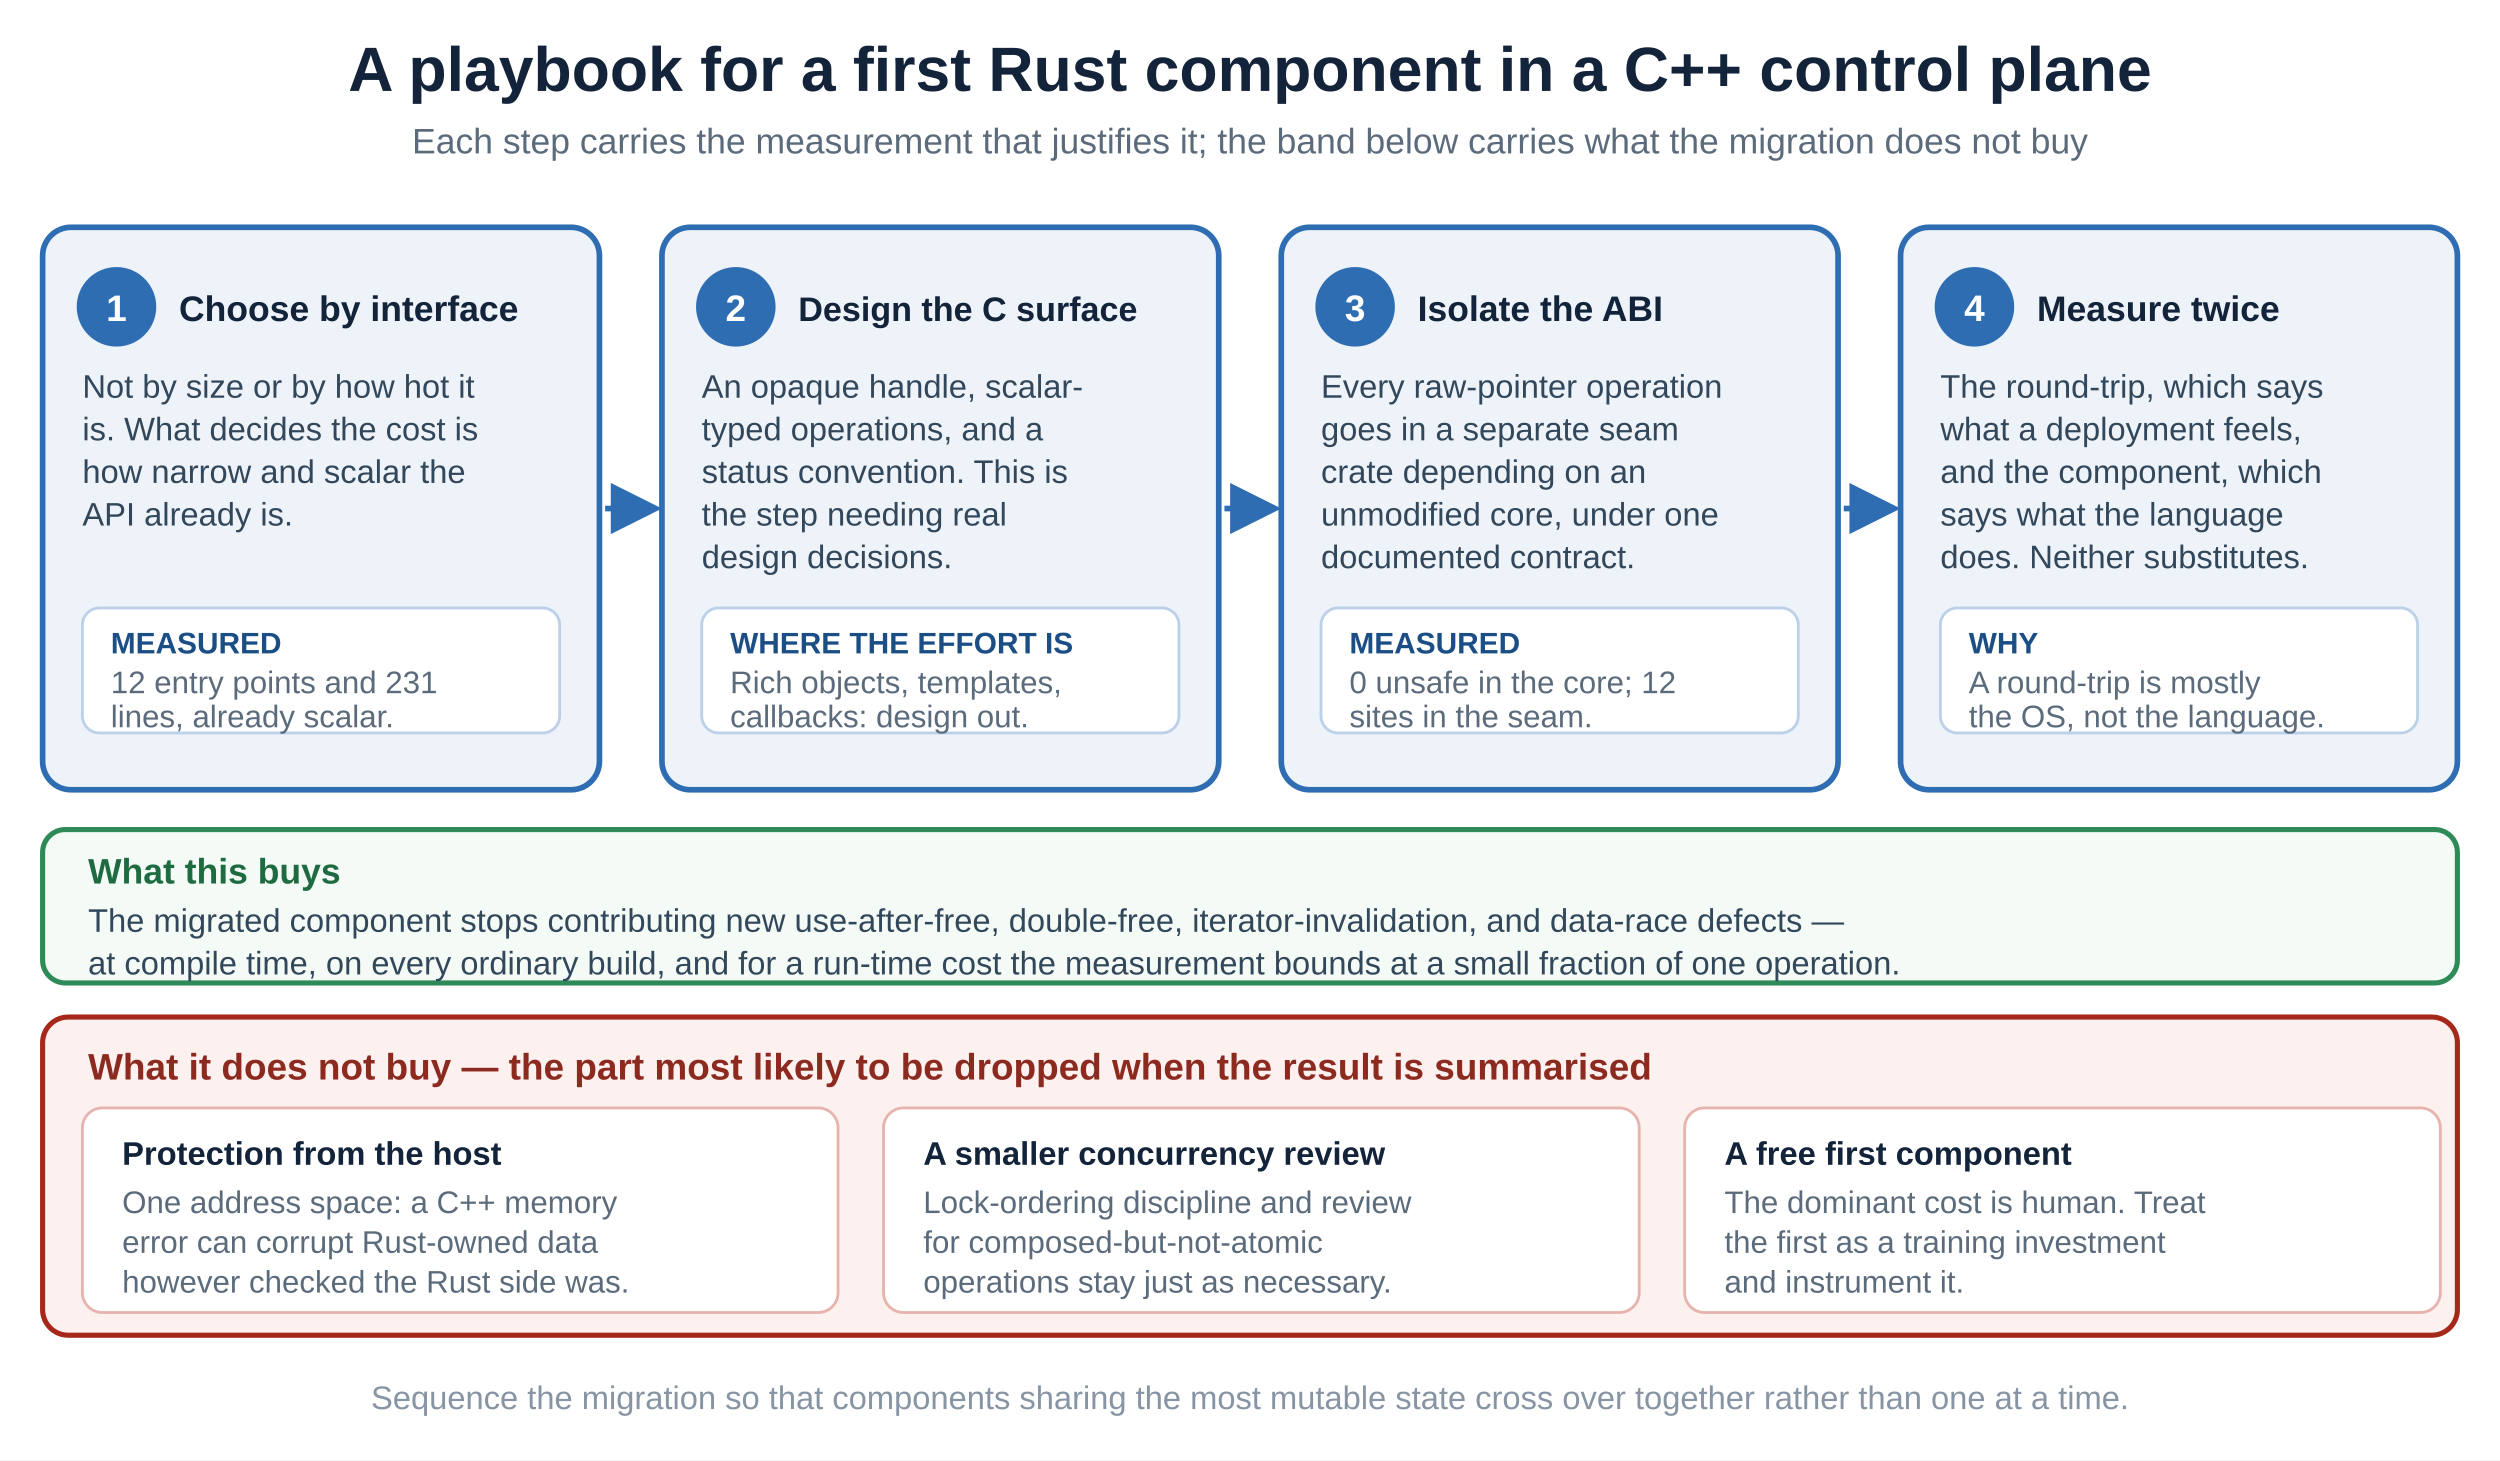
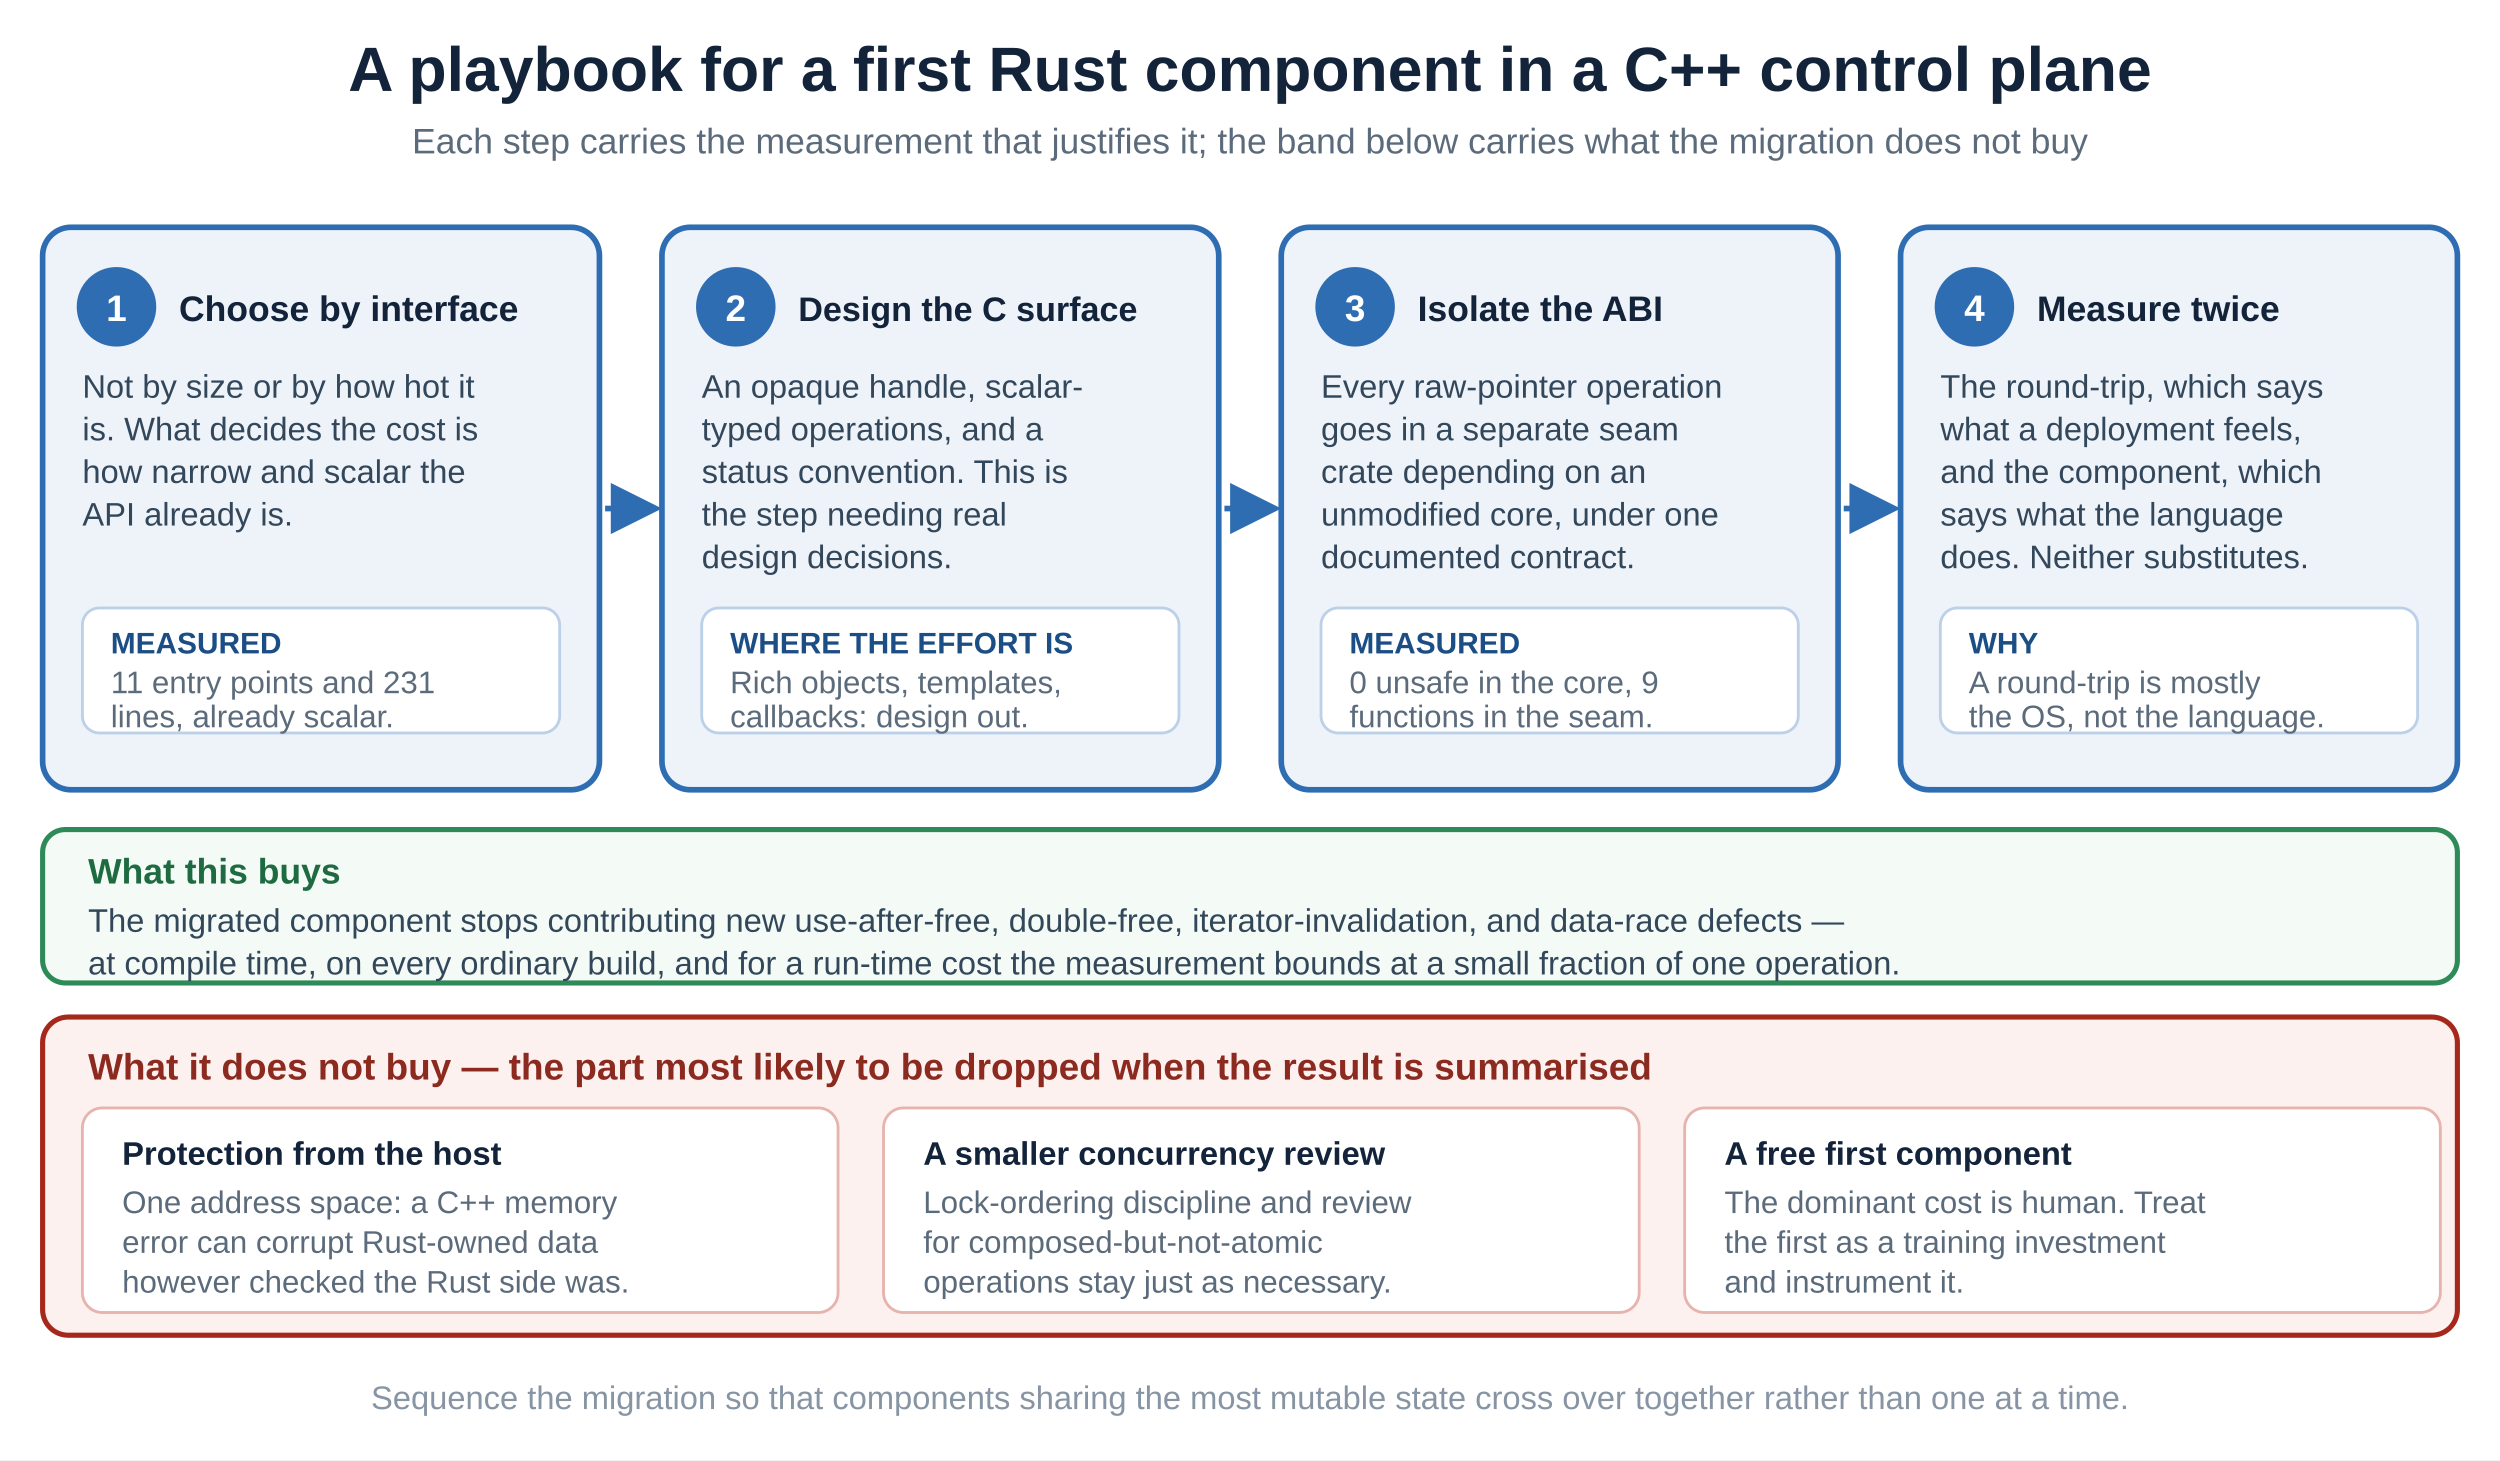
<svg xmlns="http://www.w3.org/2000/svg" viewBox="0 0 880 514" width="880" height="514" font-family="'Segoe UI','Helvetica Neue',Arial,sans-serif">
  <defs>
    <marker id="pk" markerWidth="9" markerHeight="9" refX="7" refY="4.5" orient="auto">
      <path d="M0,0 L9,4.5 L0,9 z" fill="#2f6db3" />
    </marker>
  </defs>
  <rect x="0" y="0" width="880" height="514" fill="#ffffff" />
  <text x="440" y="32" text-anchor="middle" font-size="22" font-weight="700" fill="#12233a">A playbook for a first Rust component in a C++ control plane</text>
  <text x="440" y="54" text-anchor="middle" font-size="12.5" fill="#5b6b7b">Each step carries the measurement that justifies it; the band below carries what the migration does not buy</text>
  <rect x="15" y="80" width="196" height="198" rx="10" fill="#eef3fa" stroke="#2f6db3" stroke-width="2" />
  <circle cx="41" cy="108" r="14" fill="#2f6db3" />
  <text x="41" y="113" text-anchor="middle" font-size="13" font-weight="700" fill="#ffffff">1</text>
  <text x="63" y="113" font-size="12.5" font-weight="700" fill="#12233a">Choose by interface</text>
  <g font-size="11.5" fill="#33475b">
    <text x="29" y="140">Not by size or by how hot it</text>
    <text x="29" y="155">is. What decides the cost is</text>
    <text x="29" y="170">how narrow and scalar the</text>
    <text x="29" y="185">API already is.</text>
  </g>
  <rect x="29" y="214" width="168" height="44" rx="6" fill="#ffffff" stroke="#bcd0e8" />
  <text x="39" y="230" font-size="10.5" font-weight="700" fill="#1c4e86">MEASURED</text>
-   <text x="39" y="244" font-size="11" fill="#5b6b7b">12 entry points and 231</text>
+   <text x="39" y="244" font-size="11" fill="#5b6b7b">11 entry points and 231</text>
  <text x="39" y="256" font-size="11" fill="#5b6b7b">lines, already scalar.</text>
  <rect x="233" y="80" width="196" height="198" rx="10" fill="#eef3fa" stroke="#2f6db3" stroke-width="2" />
  <circle cx="259" cy="108" r="14" fill="#2f6db3" />
  <text x="259" y="113" text-anchor="middle" font-size="13" font-weight="700" fill="#ffffff">2</text>
  <text x="281" y="113" font-size="12" font-weight="700" fill="#12233a">Design the C surface</text>
  <g font-size="11.5" fill="#33475b">
    <text x="247" y="140">An opaque handle, scalar-</text>
    <text x="247" y="155">typed operations, and a</text>
    <text x="247" y="170">status convention. This is</text>
    <text x="247" y="185">the step needing real</text>
    <text x="247" y="200">design decisions.</text>
  </g>
  <rect x="247" y="214" width="168" height="44" rx="6" fill="#ffffff" stroke="#bcd0e8" />
  <text x="257" y="230" font-size="10.5" font-weight="700" fill="#1c4e86">WHERE THE EFFORT IS</text>
  <text x="257" y="244" font-size="11" fill="#5b6b7b">Rich objects, templates,</text>
  <text x="257" y="256" font-size="11" fill="#5b6b7b">callbacks: design out.</text>
  <rect x="451" y="80" width="196" height="198" rx="10" fill="#eef3fa" stroke="#2f6db3" stroke-width="2" />
  <circle cx="477" cy="108" r="14" fill="#2f6db3" />
  <text x="477" y="113" text-anchor="middle" font-size="13" font-weight="700" fill="#ffffff">3</text>
  <text x="499" y="113" font-size="12.5" font-weight="700" fill="#12233a">Isolate the ABI</text>
  <g font-size="11.5" fill="#33475b">
    <text x="465" y="140">Every raw-pointer operation</text>
    <text x="465" y="155">goes in a separate seam</text>
    <text x="465" y="170">crate depending on an</text>
    <text x="465" y="185">unmodified core, under one</text>
    <text x="465" y="200">documented contract.</text>
  </g>
  <rect x="465" y="214" width="168" height="44" rx="6" fill="#ffffff" stroke="#bcd0e8" />
  <text x="475" y="230" font-size="10.5" font-weight="700" fill="#1c4e86">MEASURED</text>
-   <text x="475" y="244" font-size="11" fill="#5b6b7b">0 unsafe in the core; 12</text>
-   <text x="475" y="256" font-size="11" fill="#5b6b7b">sites in the seam.</text>
+   <text x="475" y="244" font-size="11" fill="#5b6b7b">0 unsafe in the core, 9</text>
+   <text x="475" y="256" font-size="11" fill="#5b6b7b">functions in the seam.</text>
  <rect x="669" y="80" width="196" height="198" rx="10" fill="#eef3fa" stroke="#2f6db3" stroke-width="2" />
  <circle cx="695" cy="108" r="14" fill="#2f6db3" />
  <text x="695" y="113" text-anchor="middle" font-size="13" font-weight="700" fill="#ffffff">4</text>
  <text x="717" y="113" font-size="12.5" font-weight="700" fill="#12233a">Measure twice</text>
  <g font-size="11.5" fill="#33475b">
    <text x="683" y="140">The round-trip, which says</text>
    <text x="683" y="155">what a deployment feels,</text>
    <text x="683" y="170">and the component, which</text>
    <text x="683" y="185">says what the language</text>
    <text x="683" y="200">does. Neither substitutes.</text>
  </g>
  <rect x="683" y="214" width="168" height="44" rx="6" fill="#ffffff" stroke="#bcd0e8" />
  <text x="693" y="230" font-size="10.5" font-weight="700" fill="#1c4e86">WHY</text>
  <text x="693" y="244" font-size="11" fill="#5b6b7b">A round-trip is mostly</text>
  <text x="693" y="256" font-size="11" fill="#5b6b7b">the OS, not the language.</text>
  <line x1="213" y1="179" x2="229" y2="179" stroke="#2f6db3" stroke-width="2" marker-end="url(#pk)" />
  <line x1="431" y1="179" x2="447" y2="179" stroke="#2f6db3" stroke-width="2" marker-end="url(#pk)" />
  <line x1="649" y1="179" x2="665" y2="179" stroke="#2f6db3" stroke-width="2" marker-end="url(#pk)" />
  <rect x="15" y="292" width="850" height="54" rx="8" fill="#f4fbf6" stroke="#2e8b57" stroke-width="1.8" />
  <text x="31" y="311" font-size="12.5" font-weight="700" fill="#1f6b41">What this buys</text>
  <text x="31" y="328" font-size="11.5" fill="#33475b">The migrated component stops contributing new use-after-free, double-free, iterator-invalidation, and data-race defects —</text>
  <text x="31" y="343" font-size="11.5" fill="#33475b">at compile time, on every ordinary build, and for a run-time cost the measurement bounds at a small fraction of one operation.</text>
  <rect x="15" y="358" width="850" height="112" rx="9" fill="#fdf1f0" stroke="#a5281b" stroke-width="1.8" />
  <text x="31" y="380" font-size="13" font-weight="700" fill="#8c2a20">What it does not buy — the part most likely to be dropped when the result is summarised</text>
  <rect x="29" y="390" width="266" height="72" rx="7" fill="#ffffff" stroke="#e6b3ad" />
  <text x="43" y="410" font-size="11.5" font-weight="700" fill="#12233a">Protection from the host</text>
  <text x="43" y="427" font-size="11" fill="#5b6b7b">One address space: a C++ memory</text>
  <text x="43" y="441" font-size="11" fill="#5b6b7b">error can corrupt Rust-owned data</text>
  <text x="43" y="455" font-size="11" fill="#5b6b7b">however checked the Rust side was.</text>
  <rect x="311" y="390" width="266" height="72" rx="7" fill="#ffffff" stroke="#e6b3ad" />
  <text x="325" y="410" font-size="11.5" font-weight="700" fill="#12233a">A smaller concurrency review</text>
  <text x="325" y="427" font-size="11" fill="#5b6b7b">Lock-ordering discipline and review</text>
  <text x="325" y="441" font-size="11" fill="#5b6b7b">for composed-but-not-atomic</text>
  <text x="325" y="455" font-size="11" fill="#5b6b7b">operations stay just as necessary.</text>
  <rect x="593" y="390" width="266" height="72" rx="7" fill="#ffffff" stroke="#e6b3ad" />
  <text x="607" y="410" font-size="11.5" font-weight="700" fill="#12233a">A free first component</text>
  <text x="607" y="427" font-size="11" fill="#5b6b7b">The dominant cost is human. Treat</text>
  <text x="607" y="441" font-size="11" fill="#5b6b7b">the first as a training investment</text>
  <text x="607" y="455" font-size="11" fill="#5b6b7b">and instrument it.</text>
  <text x="440" y="496" text-anchor="middle" font-size="11.5" fill="#8794a3">Sequence the migration so that components sharing the most mutable state cross over together rather than one at a time.</text>
</svg>
